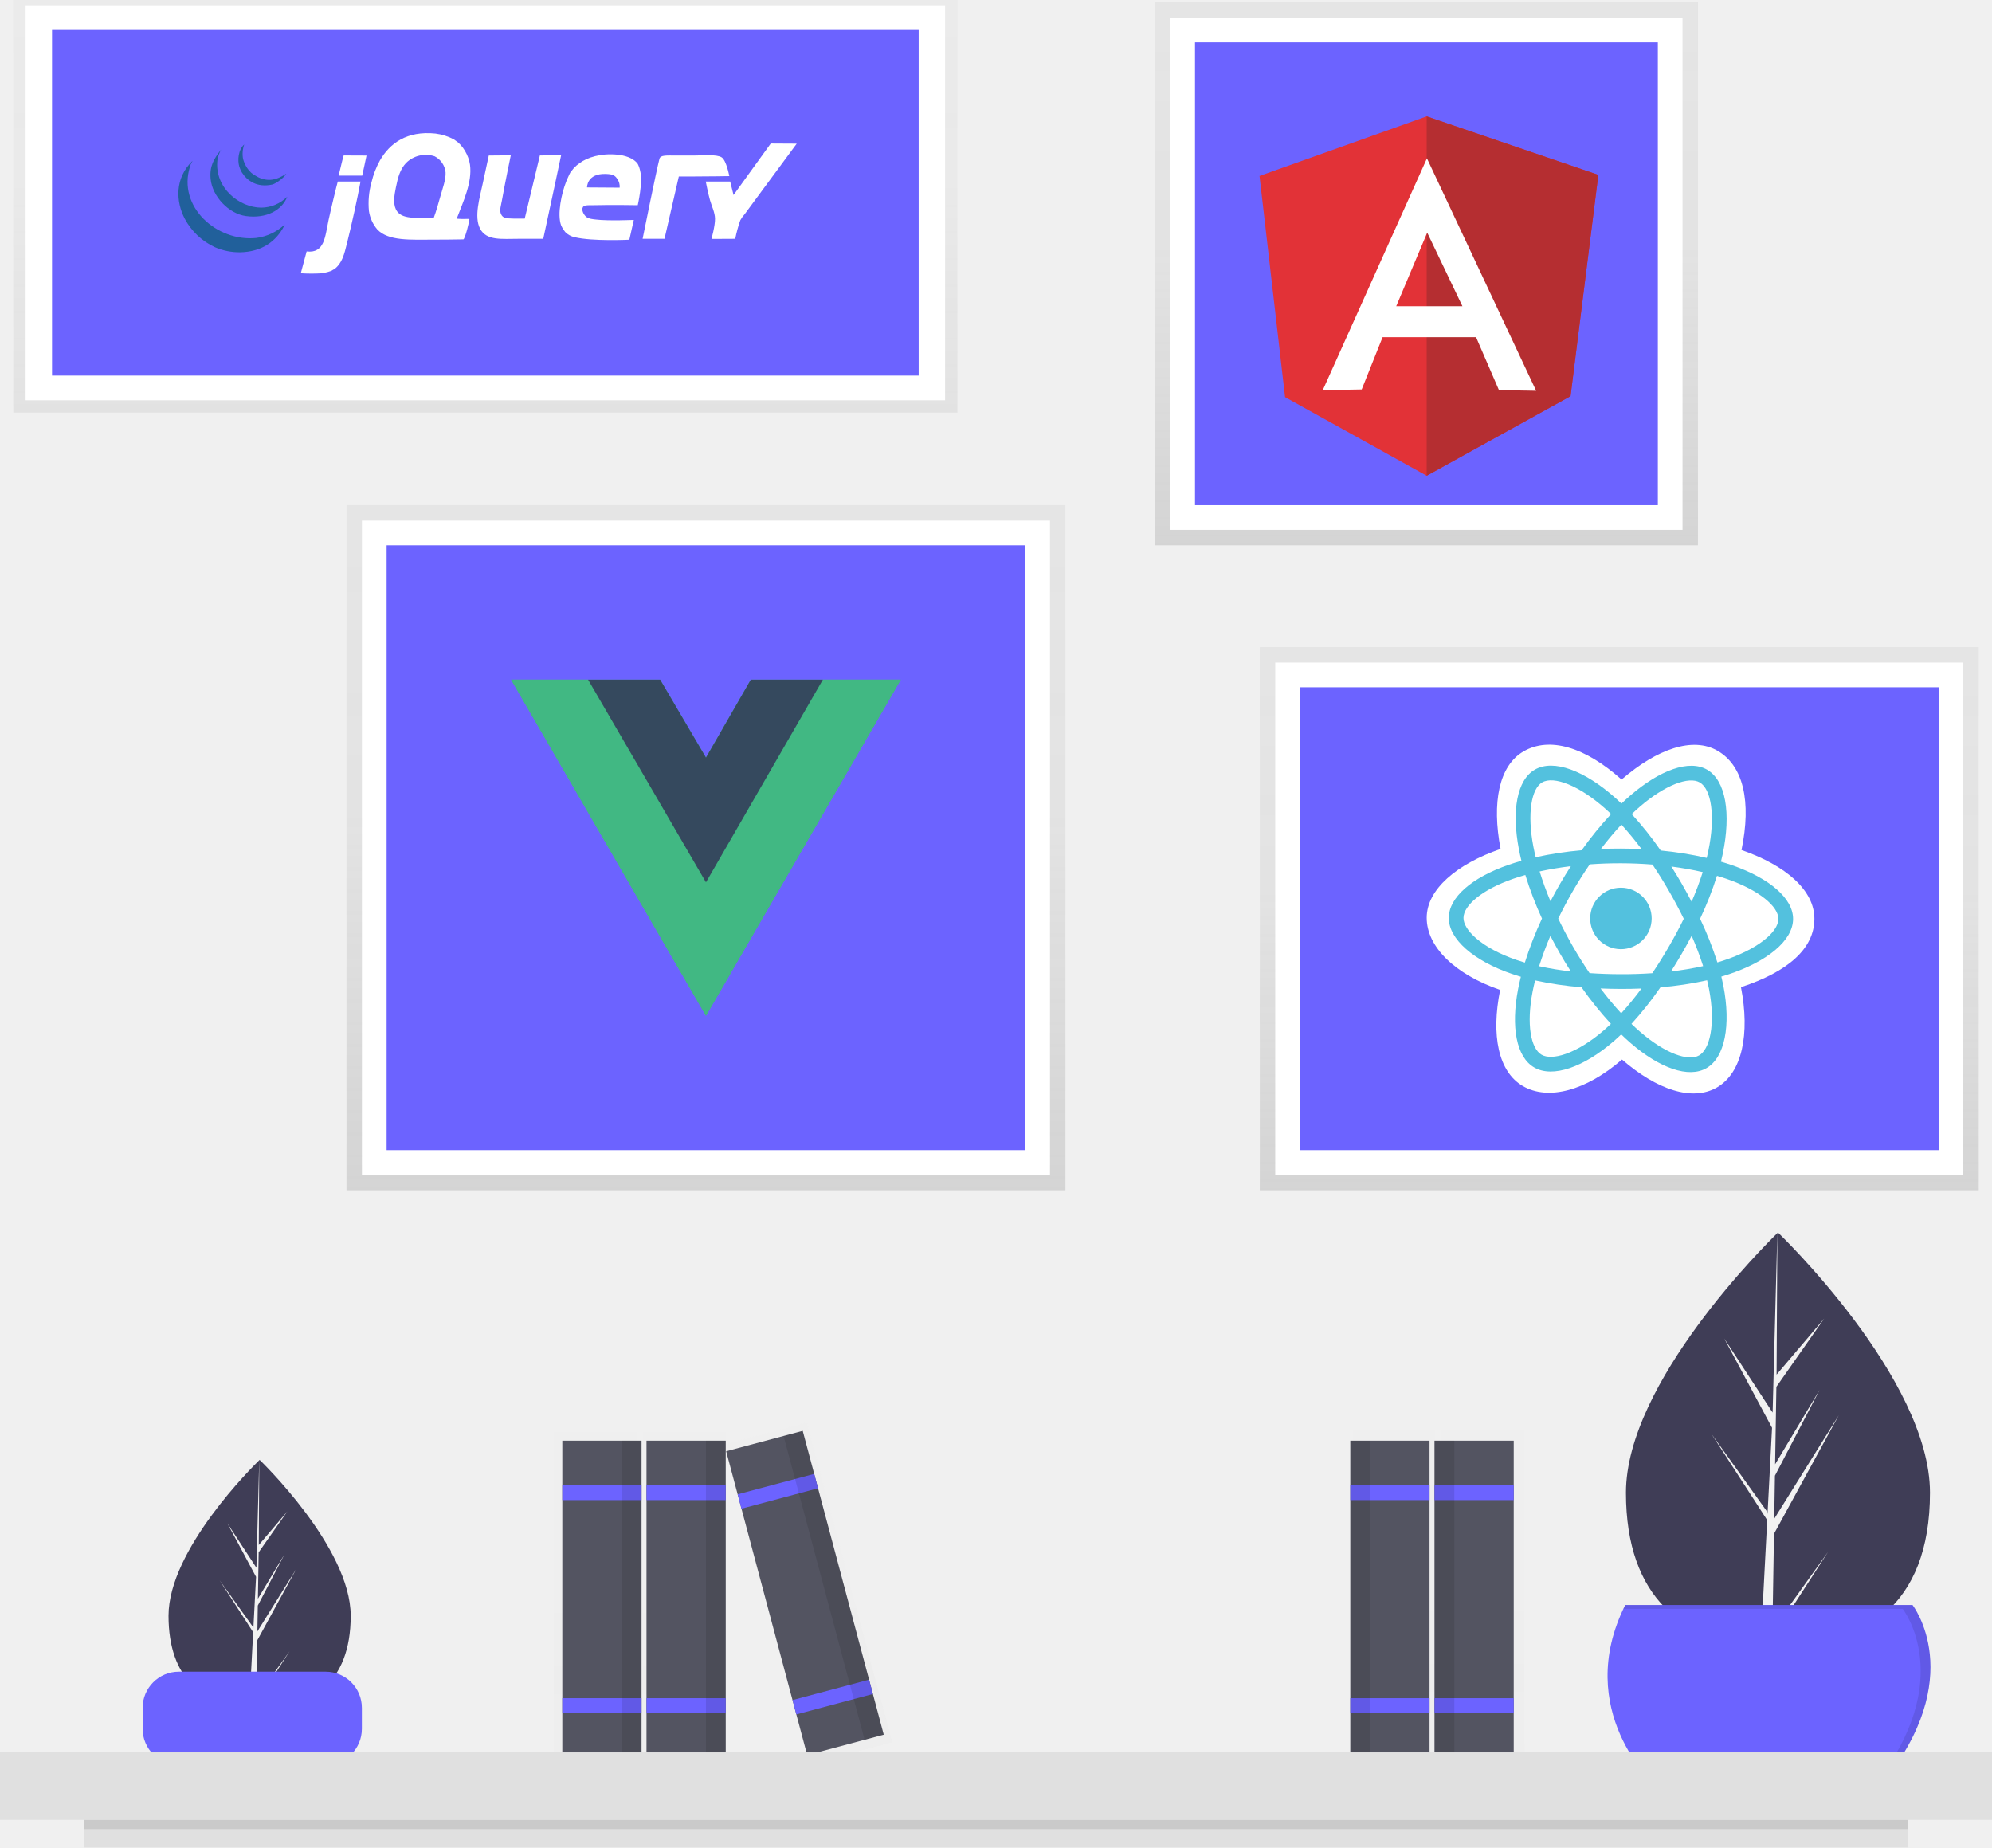
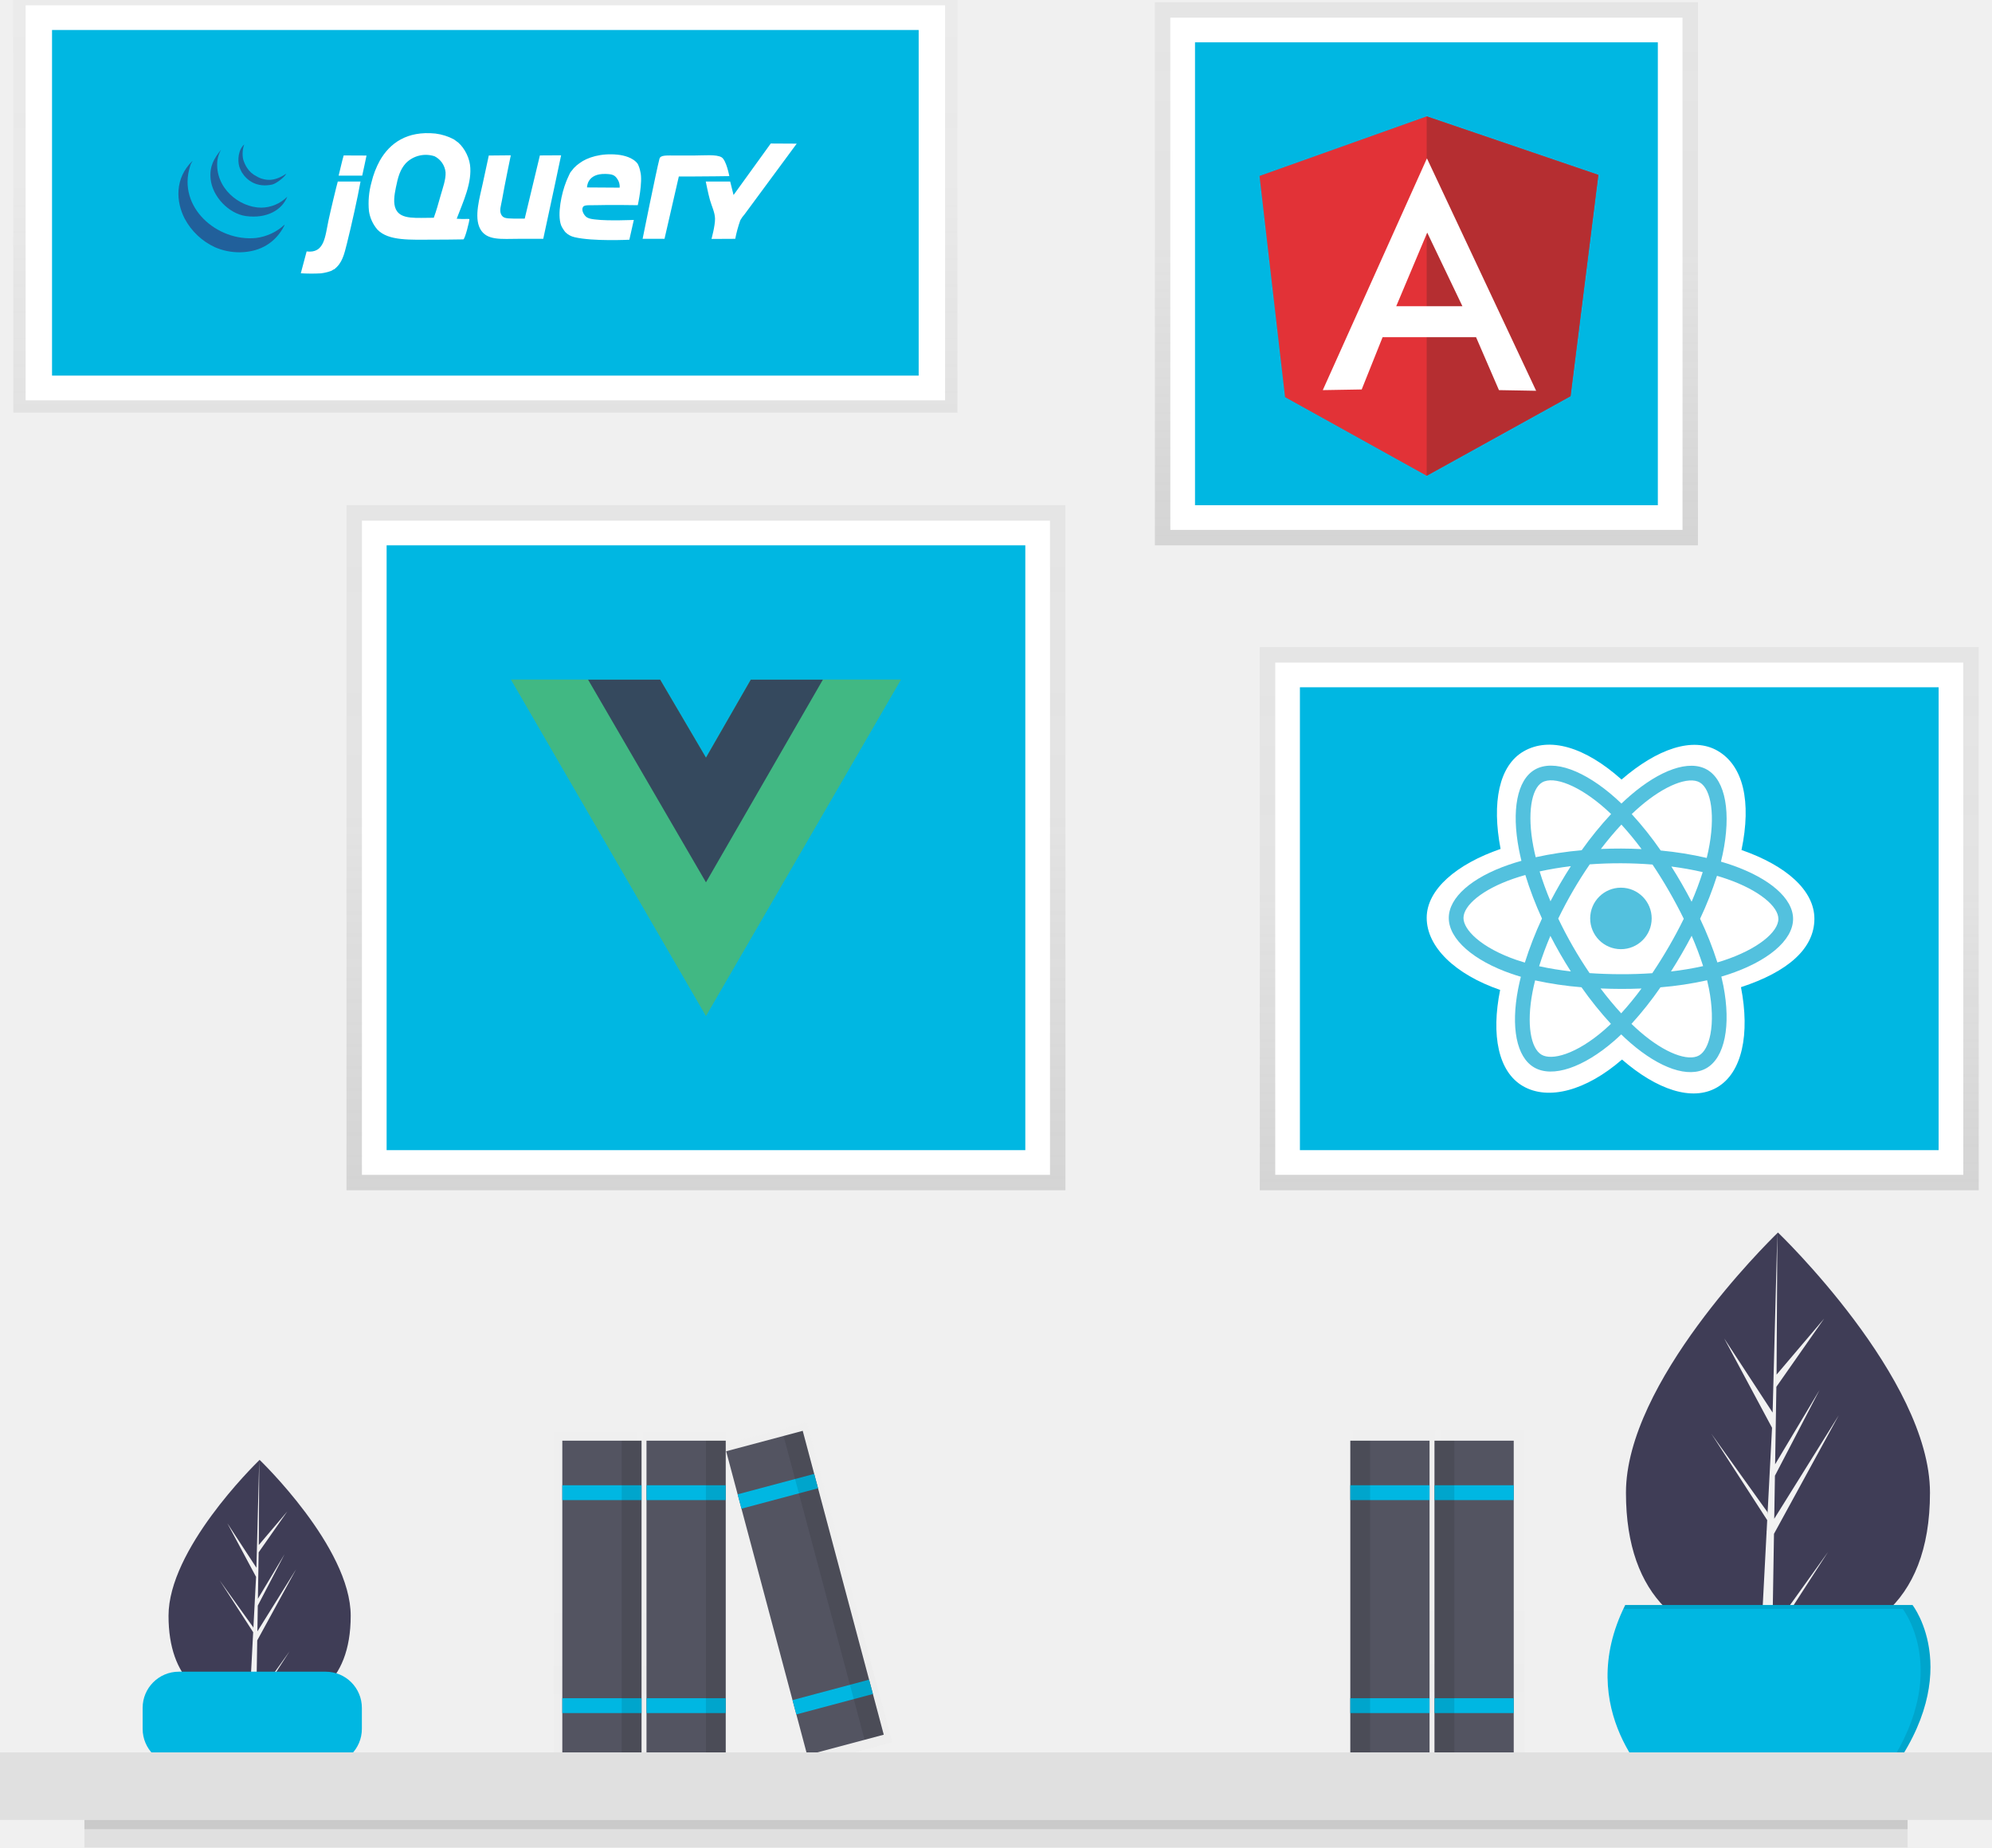
<svg xmlns="http://www.w3.org/2000/svg" xmlns:xlink="http://www.w3.org/1999/xlink" id="e8aabfee-d00f-44c0-b6f7-c40294f8dfa6" data-name="Layer 1" width="787.169" height="730" viewBox="0 0 787.169 730">
  <defs>
    <linearGradient id="a3c4672e-2259-4d6c-8c24-5949363a8af1" x1="278.973" y1="470.295" x2="278.973" y2="199.617" gradientUnits="userSpaceOnUse">
      <stop offset="0" stop-color="gray" stop-opacity="0.25" />
      <stop offset="0.535" stop-color="gray" stop-opacity="0.12" />
      <stop offset="1" stop-color="gray" stop-opacity="0.1" />
    </linearGradient>
    <linearGradient id="acf699b8-10e6-407b-86e3-0f7f8fa4bdb6" x1="191.795" y1="163.039" x2="191.795" y2="0" xlink:href="#a3c4672e-2259-4d6c-8c24-5949363a8af1" />
    <linearGradient id="b28a1e8f-be05-408d-a6f5-6fd2e5b0337f" x1="563.673" y1="215.467" x2="563.673" y2="0.876" xlink:href="#a3c4672e-2259-4d6c-8c24-5949363a8af1" />
    <linearGradient id="f1fc4b36-2829-4464-83b0-fd2af5b19fd6" x1="639.878" y1="470.295" x2="639.878" y2="255.703" xlink:href="#a3c4672e-2259-4d6c-8c24-5949363a8af1" />
    <linearGradient id="bb60ebe1-81e2-422a-a970-aa43062904da" x1="453.701" y1="780.902" x2="453.701" y2="650.043" gradientTransform="matrix(-1, 0, 0, 1, 1039.585, -85)" xlink:href="#a3c4672e-2259-4d6c-8c24-5949363a8af1" />
    <linearGradient id="a1b2f907-b002-48c8-973d-a12b277f13d1" x1="488.734" y1="780.902" x2="488.734" y2="650.043" gradientTransform="matrix(-1, 0, 0, 1, 1039.585, -85)" xlink:href="#a3c4672e-2259-4d6c-8c24-5949363a8af1" />
    <linearGradient id="a8136d5f-4c26-4562-977f-ea29024932d1" x1="235.319" y1="696.902" x2="235.319" y2="566.043" xlink:href="#a3c4672e-2259-4d6c-8c24-5949363a8af1" />
    <linearGradient id="eaaf4b84-3353-429f-a894-84d4b3cd89b7" x1="270.352" y1="696.902" x2="270.352" y2="566.043" xlink:href="#a3c4672e-2259-4d6c-8c24-5949363a8af1" />
    <linearGradient id="fa1ca12c-a5d3-4b88-b665-ae3e1db189da" x1="319.81" y1="696.88" x2="319.81" y2="561.944" xlink:href="#a3c4672e-2259-4d6c-8c24-5949363a8af1" />
  </defs>
  <path d="M969.076,674.787c0,45.239-26.894,61.036-60.068,61.036-.772,0-1.541-.008-2.304-.029-1.536-.033-3.06-.1-4.563-.209-29.942-2.117-53.204-18.728-53.204-60.799,0-43.535,55.626-98.472,59.822-102.551l.008-.004c.159-.159.242-.238.242-.238S969.076,629.544,969.076,674.787Z" transform="translate(-206.4153 -85)" fill="#3f3d56" />
  <path d="M906.817,728.902,928.789,698.204l-22.027,34.067-.058,3.524c-1.536-.033-3.06-.1-4.563-.209l2.367-45.26-.017-.351.042-.067.221-4.275L882.673,651.479l22.148,30.948.054.906,1.791-34.196-18.904-35.29,19.133,29.282,1.862-70.893.008-.242v.238l-.309,55.906,18.816-22.164-18.895,26.978-.497,30.618,17.572-29.383L907.806,668.078l-.276,17.021,25.508-40.901-25.604,46.842Z" transform="translate(-206.4153 -85)" fill="#f2f2f2" />
  <path d="M345,723.419c0,27.107-16.115,36.573-35.993,36.573-.463,0-.923-.005-1.381-.018-.921-.02-1.834-.06-2.734-.125-17.941-1.268-31.88-11.222-31.88-36.43,0-26.086,33.331-59.004,35.845-61.448l.005-.003c.095-.095.145-.143.145-.143S345,696.31,345,723.419Z" transform="translate(-206.4153 -85)" fill="#3f3d56" />
  <path d="M307.694,755.844l13.166-18.394-13.198,20.413-.035,2.111c-.921-.02-1.834-.06-2.734-.125l1.418-27.119-.01-.21.025-.04.133-2.562-13.231-20.465,13.271,18.544.033.543,1.073-20.49L296.277,686.904l11.465,17.546,1.116-42.479.005-.145v.143l-.185,33.498,11.275-13.281-11.322,16.165-.298,18.346,10.529-17.606L308.287,719.399l-.165,10.199L323.406,705.09,308.064,733.158Z" transform="translate(-206.4153 -85)" fill="#f2f2f2" />
  <rect x="136.928" y="199.617" width="284.09" height="270.678" fill="url(#a3c4672e-2259-4d6c-8c24-5949363a8af1)" />
  <rect x="143.024" y="205.713" width="271.898" height="258.486" fill="#fff" />
-   <rect x="152.779" y="215.467" width="252.389" height="238.977" fill="#6c63ff" />
+   <rect x="152.779" y="215.467" width="252.389" height="238.977" fill="#00b7e2" />
  <path d="M531.584,353.55h30.797L485.388,486.362,408.396,353.55h58.899l18.093,30.797,17.708-30.797Z" transform="translate(-206.4153 -85)" fill="#41b883" />
  <path d="M408.396,353.55,485.388,486.362l76.993-132.812H531.584l-46.196,79.687-46.581-79.687Z" transform="translate(-206.4153 -85)" fill="#41b883" />
  <path d="M438.808,353.55l46.581,80.072,46.196-80.072h-28.487l-17.708,30.797-18.093-30.797Z" transform="translate(-206.4153 -85)" fill="#35495e" />
  <g opacity="0.5">
    <rect x="5.247" width="373.097" height="163.039" fill="url(#acf699b8-10e6-407b-86e3-0f7f8fa4bdb6)" />
  </g>
  <rect x="10.124" y="2.095" width="363.343" height="156.067" fill="#fff" />
-   <rect x="20.564" y="11.849" width="342.463" height="136.558" fill="#6c63ff" />
+   <rect x="20.564" y="11.849" width="342.463" height="136.558" fill="#00b7e2" />
  <path d="M510.99,141.702l10.259.057s-19.073,25.845-20.631,27.952A12.016,12.016,0,0,0,498.954,172.04a52.041,52.041,0,0,0-1.997,7.321l-9.387.047s1.461-5.241,1.4-8.033c-.053-2.439-1.298-4.875-1.996-7.321-.706-2.476-1.664-7.321-1.664-7.321h9.651l1.331,5.324,14.698-20.355" transform="translate(-206.4153 -85)" fill="#fff" />
  <path d="M491.564,147.153c1.893,1.141,3.055,7.437,3.055,7.437s-9.906.146-15.297.146h-4.659l-5.657,24.624h-8.652s5.384-26.76,6.655-31.612c.412-1.571,2.822-1.301,6.891-1.301H480.4c4.196,0,9.101-.536,11.164.705m-40.277,11.993a5.186,5.186,0,0,0-.915-3.411c-1.012-1.56-1.946-1.923-4.609-2.007-7.517-.236-7.371,5.334-7.371,5.334Zm8.152-6.379c1.102,3.974-.998,13.311-.998,13.311s-10.965-.183-16.971,0c-1.867.057-4.103-.203-4.659.666-.782,1.217.286,3.092,1.191,3.883,1.042.911,3.071,1.015,3.8,1.108,4.875.619,15.077.16,15.077.16l-1.767,7.826s-14.417.723-21.629-.998a7.341,7.341,0,0,1-3.661-1.996c-.246-.266-.46-.628-.693-.942a8.745,8.745,0,0,1-.971-1.721c-1.647-4.389.193-12.797,1.997-17.303.209-.522.472-1.184.749-1.747.346-.702.638-1.494.915-1.913.186-.289.416-.476.609-.749a11.174,11.174,0,0,1,.722-.915,13.713,13.713,0,0,1,2.33-1.996c3.004-2.25,8.442-3.997,14.974-3.328,2.459.253,6.173,1.131,7.986,3.661a11.171,11.171,0,0,1,.998,2.995Zm-39.681-6.349,8.389-.049s-4.675,22.178-7.058,32.993h-9.651c-6.744,0-12.751.835-15.306-3.993-2.479-4.688-.113-12.398.998-17.636.785-3.707,2.44-11.284,2.44-11.284l8.692-.08s-2.456,11.796-3.478,17.686c-.366,2.11-1.121,4.096-.332,5.656.749,1.485,1.797,1.591,4.991,1.664,1.012.024,4.326,0,4.326,0l5.99-24.957m-39.266,15.973c.878-3.121,2.16-6.505,1.997-9.317a7.999,7.999,0,0,0-4.326-6.322,11.085,11.085,0,0,0-11.314,2.662c-2.359,2.556-3.158,5.541-3.993,9.651-.622,3.051-1.131,6.272,0,8.651,2.003,4.207,8.249,3.288,14.974,3.328.998-2.675,1.823-5.68,2.662-8.652Zm11.647-12.312c.958,6.968-2.718,14.658-5.251,21.346,2.582.233,4.845-.036,5.008.157.17.25-1.731,7.983-2.393,8.003-2.049.053-8.841.11-11.673.11-9.241,0-17.886.602-22.294-3.993a14.493,14.493,0,0,1-3.328-7.321,31.047,31.047,0,0,1,.999-11.313,34.242,34.242,0,0,1,3.328-8.652c3.883-6.778,10.638-11.809,21.962-10.648a21.09,21.09,0,0,1,7.321,2.329c.136.08.613.459.722.526,2.662,1.694,5.088,5.737,5.601,9.457ZM351.253,146.457c-.559,2.546-1.118,5.431-1.707,7.947h-9.317c.722-2.788,1.274-5.56,1.997-7.986,2.981,0,5.753.04,9.028.04M339.896,156.733h8.985c-1.175,6.502-3.501,16.99-5.324,24.291-1.141,4.569-1.903,7.903-4.991,10.315-.276.216-.436.114-.666.333-.569.543-3.201,1.172-4.658,1.331a66.98,66.98,0,0,1-7.96-.026c.762-2.785,1.624-6.129,2.303-8.626,7.098.859,7.277-5.85,8.652-12.312.795-3.734,3.205-13.81,3.66-15.307" transform="translate(-206.4153 -85)" fill="#fff" />
  <path d="M318.932,173.704l-.193.499c-3.281,6.389-9.095,10.309-17.387,10.482a24.309,24.309,0,0,1-9.983-1.996A25.787,25.787,0,0,1,279.391,171.374c-3.431-6.645-4.05-15.889,3.084-22.794.11,0-.865,1.497-.755,1.497l-.196.639c-5.141,16.095,10.698,29.889,26.095,28.311a20.225,20.225,0,0,0,11.313-5.324" transform="translate(-206.4153 -85)" fill="#21609b" />
  <path d="M309.615,167.049a14.732,14.732,0,0,0,10.316-4.326c-2.096,5.321-8.166,8.741-16.305,7.653-6.815-.912-13.307-7.77-13.976-14.642-.489-5.001,1.254-7.986,4.126-11.607a12.145,12.145,0,0,0-1.464,4.286c-1.091,10.818,8.642,18.578,17.303,18.635" transform="translate(-206.4153 -85)" fill="#21609b" />
  <path d="M319.541,153.611c-.602,1.381-4.069,3.99-5.6,4.316-6.063,1.292-9.946-1.583-11.98-4.855a14.983,14.983,0,0,1-.961-2.162c-.789-2.682-.426-6.739,1.927-8.838a11.048,11.048,0,0,0-.439,5.823,12.932,12.932,0,0,0,1.604,3.504,9.216,9.216,0,0,0,3.66,3.235,9.71,9.71,0,0,0,1.84.881c1.527.45,4.752,1.634,9.95-1.903" transform="translate(-206.4153 -85)" fill="#21609b" />
  <rect x="456.377" y="0.876" width="214.592" height="214.592" fill="url(#b28a1e8f-be05-408d-a6f5-6fd2e5b0337f)" />
  <rect x="462.474" y="6.972" width="202.399" height="202.399" fill="#fff" />
-   <rect x="472.228" y="16.726" width="182.891" height="182.891" fill="#6c63ff" />
+   <rect x="472.228" y="16.726" width="182.891" height="182.891" fill="#00b7e2" />
  <path d="M704.136,154.523l66.053-23.535,67.832,23.116-10.983,87.392-56.849,31.484-55.96-31.066Z" transform="translate(-206.4153 -85)" fill="#e23237" />
  <path d="M838.021,154.105l-67.832-23.116v141.992l56.849-31.432,10.983-87.444Z" transform="translate(-206.4153 -85)" fill="#b52e31" />
  <path d="M770.294,147.568l-41.159,91.576,15.376-.261,8.264-20.659h36.923l9.048,20.92,14.696.261-43.147-91.837Zm.105,29.34,13.911,29.078H758.16l12.239-29.078Z" transform="translate(-206.4153 -85)" fill="#fff" />
  <rect x="497.832" y="255.703" width="284.09" height="214.592" fill="url(#f1fc4b36-2829-4464-83b0-fd2af5b19fd6)" />
  <rect x="503.929" y="261.8" width="271.898" height="202.399" fill="#fff" />
-   <rect x="513.683" y="271.554" width="252.389" height="182.891" fill="#6c63ff" />
+   <rect x="513.683" y="271.554" width="252.389" height="182.891" fill="#00b7e2" />
  <path d="M770.198,447.589c-.037,11.57,11.227,22.406,29.019,28.551-3.613,17.895-.739,32.337,8.994,37.991,10.004,5.812,24.949,1.858,39.161-10.486,13.777,11.932,27.724,16.655,37.485,11.046,10.032-5.765,13.126-21.167,9.529-39.644,18.571-6.075,28.978-15.252,29.015-26.974.036-11.302-11.252-21.114-28.804-27.219,3.996-19.216.706-33.309-9.43-39.196-9.772-5.677-23.912-.801-37.969,11.355-14.543-12.995-28.515-16.992-38.678-11.152-9.799,5.631-12.636,20.317-9.126,38.566C782.164,426.372,770.233,436.333,770.198,447.589Z" transform="translate(-206.4153 -85)" fill="#fff" />
  <path d="M890.856,426.849q-2.17-.752-4.376-1.394.371-1.486.686-2.985c3.366-16.084,1.239-29.056-6.15-33.347-7.085-4.116-18.706.116-30.462,10.281q-1.738,1.506-3.397,3.098-1.104-1.065-2.248-2.089c-12.252-10.948-24.553-15.584-31.962-11.327-7.104,4.082-9.243,16.265-6.306,31.527q.438,2.267.991,4.51c-1.744.489-3.429,1.012-5.041,1.568-14.42,4.976-23.645,12.818-23.67,20.982-.027,8.432,9.822,16.921,24.81,22.097q1.823.627,3.675,1.162-.61,2.411-1.084,4.854c-2.893,14.978-.708,26.885,6.351,30.987,7.291,4.235,19.565-.056,31.536-10.453q1.419-1.233,2.847-2.608,1.786,1.734,3.667,3.367c11.532,9.987,22.94,14.041,30.019,9.973,7.311-4.202,9.723-16.978,6.693-32.542q-.347-1.783-.804-3.64,1.293-.377,2.533-.782c15.614-5.118,25.788-13.441,25.815-21.986.026-8.193-9.445-16.148-24.124-21.253Z" transform="translate(-206.4153 -85)" fill="#53c1de" />
  <path d="M887.353,464.565c-.744.244-1.509.479-2.287.708a136.419,136.419,0,0,0-6.835-17.258,136.361,136.361,0,0,0,6.675-16.964c1.39.408,2.74.837,4.041,1.289,12.577,4.373,20.237,10.806,20.221,15.744-.017,5.26-8.333,12.062-21.814,16.482Zm-5.623,11.055c1.34,6.882,1.515,13.101.597,17.959-.824,4.365-2.463,7.272-4.481,8.432-4.296,2.468-13.456-.787-23.317-9.327q-1.696-1.469-3.412-3.13A136.587,136.587,0,0,0,862.568,475.109a135.683,135.683,0,0,0,18.436-2.782q.41,1.681.726,3.294Zm-56.593,25.796c-4.194,1.466-7.53,1.498-9.543.329-4.284-2.488-6.038-12.05-3.564-24.859q.441-2.271,1.008-4.514a136.677,136.677,0,0,0,18.327,2.712,141.437,141.437,0,0,0,11.634,14.467q-1.27,1.221-2.6,2.379c-5.294,4.598-10.594,7.855-15.261,9.487ZM805.629,464.275c-6.627-2.289-12.097-5.253-15.842-8.48-3.365-2.901-5.06-5.776-5.053-8.104.016-4.954,7.422-11.25,19.755-15.506q2.322-.798,4.688-1.459a139.397,139.397,0,0,0,6.577,17.204,141.512,141.512,0,0,0-6.769,17.407Q807.294,464.847,805.629,464.275Zm6.72-44.76c-2.516-13.076-.787-22.929,3.494-25.389,4.561-2.621,14.613,1.169,25.192,10.621.676.604,1.355,1.237,2.035,1.891a139.285,139.285,0,0,0-11.635,14.306,142.021,142.021,0,0,0-18.165,2.764q-.514-2.086-.922-4.195Zm58.643,14.677q-1.984-3.453-4.116-6.817c4.34.562,8.496,1.303,12.399,2.208a123.985,123.985,0,0,1-4.392,11.702q-1.875-3.585-3.892-7.092ZM847.133,410.804a124.302,124.302,0,0,1,7.976,9.691q-8.035-.405-16.081-.054c2.654-3.477,5.372-6.707,8.105-9.636ZM822.972,434.079q-2.013,3.466-3.863,7.024c-1.68-4.02-3.116-7.971-4.286-11.787,3.885-.857,8.027-1.553,12.342-2.079Q824.988,430.609,822.972,434.079Zm4.185,34.747a123.758,123.758,0,0,1-12.533-2.056c1.214-3.875,2.706-7.902,4.448-11.998q1.834,3.571,3.835,7.052Q824.949,465.376,827.157,468.826Zm19.9,16.555c-2.745-2.981-5.483-6.278-8.155-9.823q3.907.166,7.96.179,4.16.013,8.214-.157A123.602,123.602,0,0,1,847.058,485.381Zm27.839-30.641a123.437,123.437,0,0,1,4.531,11.983,123.352,123.352,0,0,1-12.699,2.123q2.168-3.413,4.199-6.91,2.064-3.554,3.969-7.196Zm-8.995,4.277q-3.108,5.361-6.56,10.511c-4.038.276-8.21.411-12.461.398-4.234-.013-8.352-.158-12.317-.428q-3.507-5.157-6.616-10.569-3.092-5.379-5.77-10.981,2.704-5.583,5.822-10.95v.001q3.115-5.365,6.63-10.482c4.047-.293,8.197-.44,12.391-.427,4.213.013,8.366.188,12.41.509q3.445,5.127,6.522,10.488,3.093,5.371,5.831,10.935-2.744,5.6-5.881,10.995Zm12.195-64.868c4.548,2.642,6.286,13.244,3.38,27.13q-.286,1.357-.62,2.703a139.239,139.239,0,0,0-18.183-2.932,136.542,136.542,0,0,0-11.456-14.39q1.533-1.469,3.138-2.86c10.073-8.71,19.471-12.132,23.741-9.651Z" transform="translate(-206.4153 -85)" fill="#fff" />
  <path d="M846.989,435.738a12.15,12.15,0,1,1-12.188,12.111,12.149,12.149,0,0,1,12.188-12.111" transform="translate(-206.4153 -85)" fill="#53c1de" />
  <g opacity="0.7">
    <g opacity="0.1">
      <polygon points="602.37 565.043 602.37 583.59 602.37 589.773 602.37 672.203 602.37 678.386 602.37 695.902 577.64 695.902 569.397 695.902 569.397 678.386 569.397 672.203 569.397 589.773 569.397 583.59 569.397 565.043 577.64 565.043 602.37 565.043" fill="url(#bb60ebe1-81e2-422a-a970-aa43062904da)" />
    </g>
    <g opacity="0.1">
      <polygon points="567.337 565.043 567.337 583.59 567.337 589.773 567.337 672.203 567.337 678.386 567.337 695.902 542.607 695.902 534.364 695.902 534.364 678.386 534.364 672.203 534.364 589.773 534.364 583.59 534.364 565.043 542.607 565.043 567.337 565.043" fill="url(#a1b2f907-b002-48c8-973d-a12b277f13d1)" />
    </g>
  </g>
-   <rect x="56.364" y="660.516" width="86.635" height="36.866" rx="14.297" fill="#6c63ff" />
+   <rect x="56.364" y="660.516" width="86.635" height="36.866" rx="14.297" fill="#00b7e2" />
  <g opacity="0.7">
    <g opacity="0.1">
      <polygon points="218.832 566.043 218.832 584.59 218.832 590.773 218.832 673.203 218.832 679.386 218.832 696.902 243.562 696.902 251.805 696.902 251.805 679.386 251.805 673.203 251.805 590.773 251.805 584.59 251.805 566.043 243.562 566.043 218.832 566.043" fill="url(#a8136d5f-4c26-4562-977f-ea29024932d1)" />
    </g>
    <g opacity="0.1">
      <polygon points="253.866 566.043 253.866 584.59 253.866 590.773 253.866 673.203 253.866 679.386 253.866 696.902 278.595 696.902 286.838 696.902 286.838 679.386 286.838 673.203 286.838 590.773 286.838 584.59 286.838 566.043 278.595 566.043 253.866 566.043" fill="url(#eaaf4b84-3353-429f-a894-84d4b3cd89b7)" />
    </g>
    <g opacity="0.1">
      <polygon points="352.601 688.383 325.251 585.838 325.251 585.838 323.658 579.865 323.658 579.865 318.878 561.944 287.019 570.441 291.799 588.362 291.799 588.362 293.068 593.119 314.635 673.982 314.635 673.982 316.228 679.955 316.228 679.955 320.742 696.88 352.601 688.383" fill="url(#fa1ca12c-a5d3-4b88-b665-ae3e1db189da)" />
    </g>
  </g>
  <rect x="222.207" y="569.241" width="31.309" height="124.256" fill="#535461" />
-   <rect x="222.207" y="586.853" width="31.309" height="5.87" fill="#6c63ff" />
-   <rect x="222.207" y="670.994" width="31.309" height="5.87" fill="#6c63ff" />
+   <rect x="222.207" y="586.853" width="31.309" height="5.87" fill="#00b7e2" />
+   <rect x="222.207" y="670.994" width="31.309" height="5.87" fill="#00b7e2" />
  <rect x="245.689" y="569.241" width="7.827" height="124.256" opacity="0.1" />
  <rect x="255.473" y="569.241" width="31.309" height="124.256" fill="#535461" />
-   <rect x="255.473" y="586.853" width="31.309" height="5.87" fill="#6c63ff" />
-   <rect x="255.473" y="670.994" width="31.309" height="5.87" fill="#6c63ff" />
+   <rect x="255.473" y="586.853" width="31.309" height="5.87" fill="#00b7e2" />
+   <rect x="255.473" y="670.994" width="31.309" height="5.87" fill="#00b7e2" />
  <rect x="278.954" y="569.241" width="7.827" height="124.256" opacity="0.1" />
  <rect x="508.851" y="652.285" width="31.309" height="124.256" transform="translate(-372.8078 74.29859) rotate(-14.93399)" fill="#535461" />
-   <rect x="498.135" y="671.3" width="31.309" height="5.87" transform="translate(-362.8158 70.17999) rotate(-14.93399)" fill="#6c63ff" />
-   <rect x="519.819" y="752.6" width="31.309" height="5.87" transform="translate(-383.0349 78.51409) rotate(-14.93399)" fill="#6c63ff" />
+   <rect x="498.135" y="671.3" width="31.309" height="5.87" transform="translate(-362.8158 70.17999) rotate(-14.93399)" fill="#00b7e2" />
+   <rect x="519.819" y="752.6" width="31.309" height="5.87" transform="translate(-383.0349 78.51409) rotate(-14.93399)" fill="#00b7e2" />
  <rect x="531.936" y="649.259" width="7.827" height="124.256" transform="translate(-371.6449 77.11985) rotate(-14.93399)" opacity="0.1" />
  <rect x="773.279" y="654.241" width="31.309" height="124.256" transform="translate(1371.451 1347.739) rotate(-180)" fill="#535461" />
-   <rect x="773.279" y="671.853" width="31.309" height="5.87" transform="translate(1371.451 1264.575) rotate(-180)" fill="#6c63ff" />
-   <rect x="773.279" y="755.994" width="31.309" height="5.87" transform="translate(1371.451 1432.859) rotate(-180)" fill="#6c63ff" />
+   <rect x="773.279" y="671.853" width="31.309" height="5.87" transform="translate(1371.451 1264.575) rotate(-180)" fill="#00b7e2" />
+   <rect x="773.279" y="755.994" width="31.309" height="5.87" transform="translate(1371.451 1432.859) rotate(-180)" fill="#00b7e2" />
  <rect x="773.279" y="654.241" width="7.827" height="124.256" transform="translate(1347.97 1347.739) rotate(-180)" opacity="0.1" />
  <rect x="740.014" y="654.241" width="31.309" height="124.256" transform="translate(1304.921 1347.739) rotate(-180)" fill="#535461" />
-   <rect x="740.014" y="671.853" width="31.309" height="5.87" transform="translate(1304.921 1264.575) rotate(-180)" fill="#6c63ff" />
-   <rect x="740.014" y="755.994" width="31.309" height="5.87" transform="translate(1304.921 1432.859) rotate(-180)" fill="#6c63ff" />
+   <rect x="740.014" y="671.853" width="31.309" height="5.87" transform="translate(1304.921 1264.575) rotate(-180)" fill="#00b7e2" />
+   <rect x="740.014" y="755.994" width="31.309" height="5.87" transform="translate(1304.921 1432.859) rotate(-180)" fill="#00b7e2" />
  <rect x="740.014" y="654.241" width="7.827" height="124.256" transform="translate(1281.439 1347.739) rotate(-180)" opacity="0.1" />
-   <path d="M848.654,719.163H962.166s22.393,28.571-12.355,71.041H860.237S827.805,760.861,848.654,719.163Z" transform="translate(-206.4153 -85)" fill="#6c63ff" />
+   <path d="M848.654,719.163H962.166s22.393,28.571-12.355,71.041H860.237S827.805,760.861,848.654,719.163Z" transform="translate(-206.4153 -85)" fill="#00b7e2" />
  <g opacity="0.1">
    <path d="M962.166,719.163H848.654c-.259.517-.503,1.031-.745,1.544H958.305s21.844,27.881-11.117,69.497h2.623C984.559,747.734,962.166,719.163,962.166,719.163Z" transform="translate(-206.4153 -85)" />
  </g>
  <rect y="692.4" width="787.169" height="26.684" fill="#e0e0e0" />
  <rect x="33.355" y="719.084" width="720.46" height="10.916" fill="#e0e0e0" />
  <rect x="33.355" y="719.084" width="720.46" height="3.639" opacity="0.1" />
</svg>
